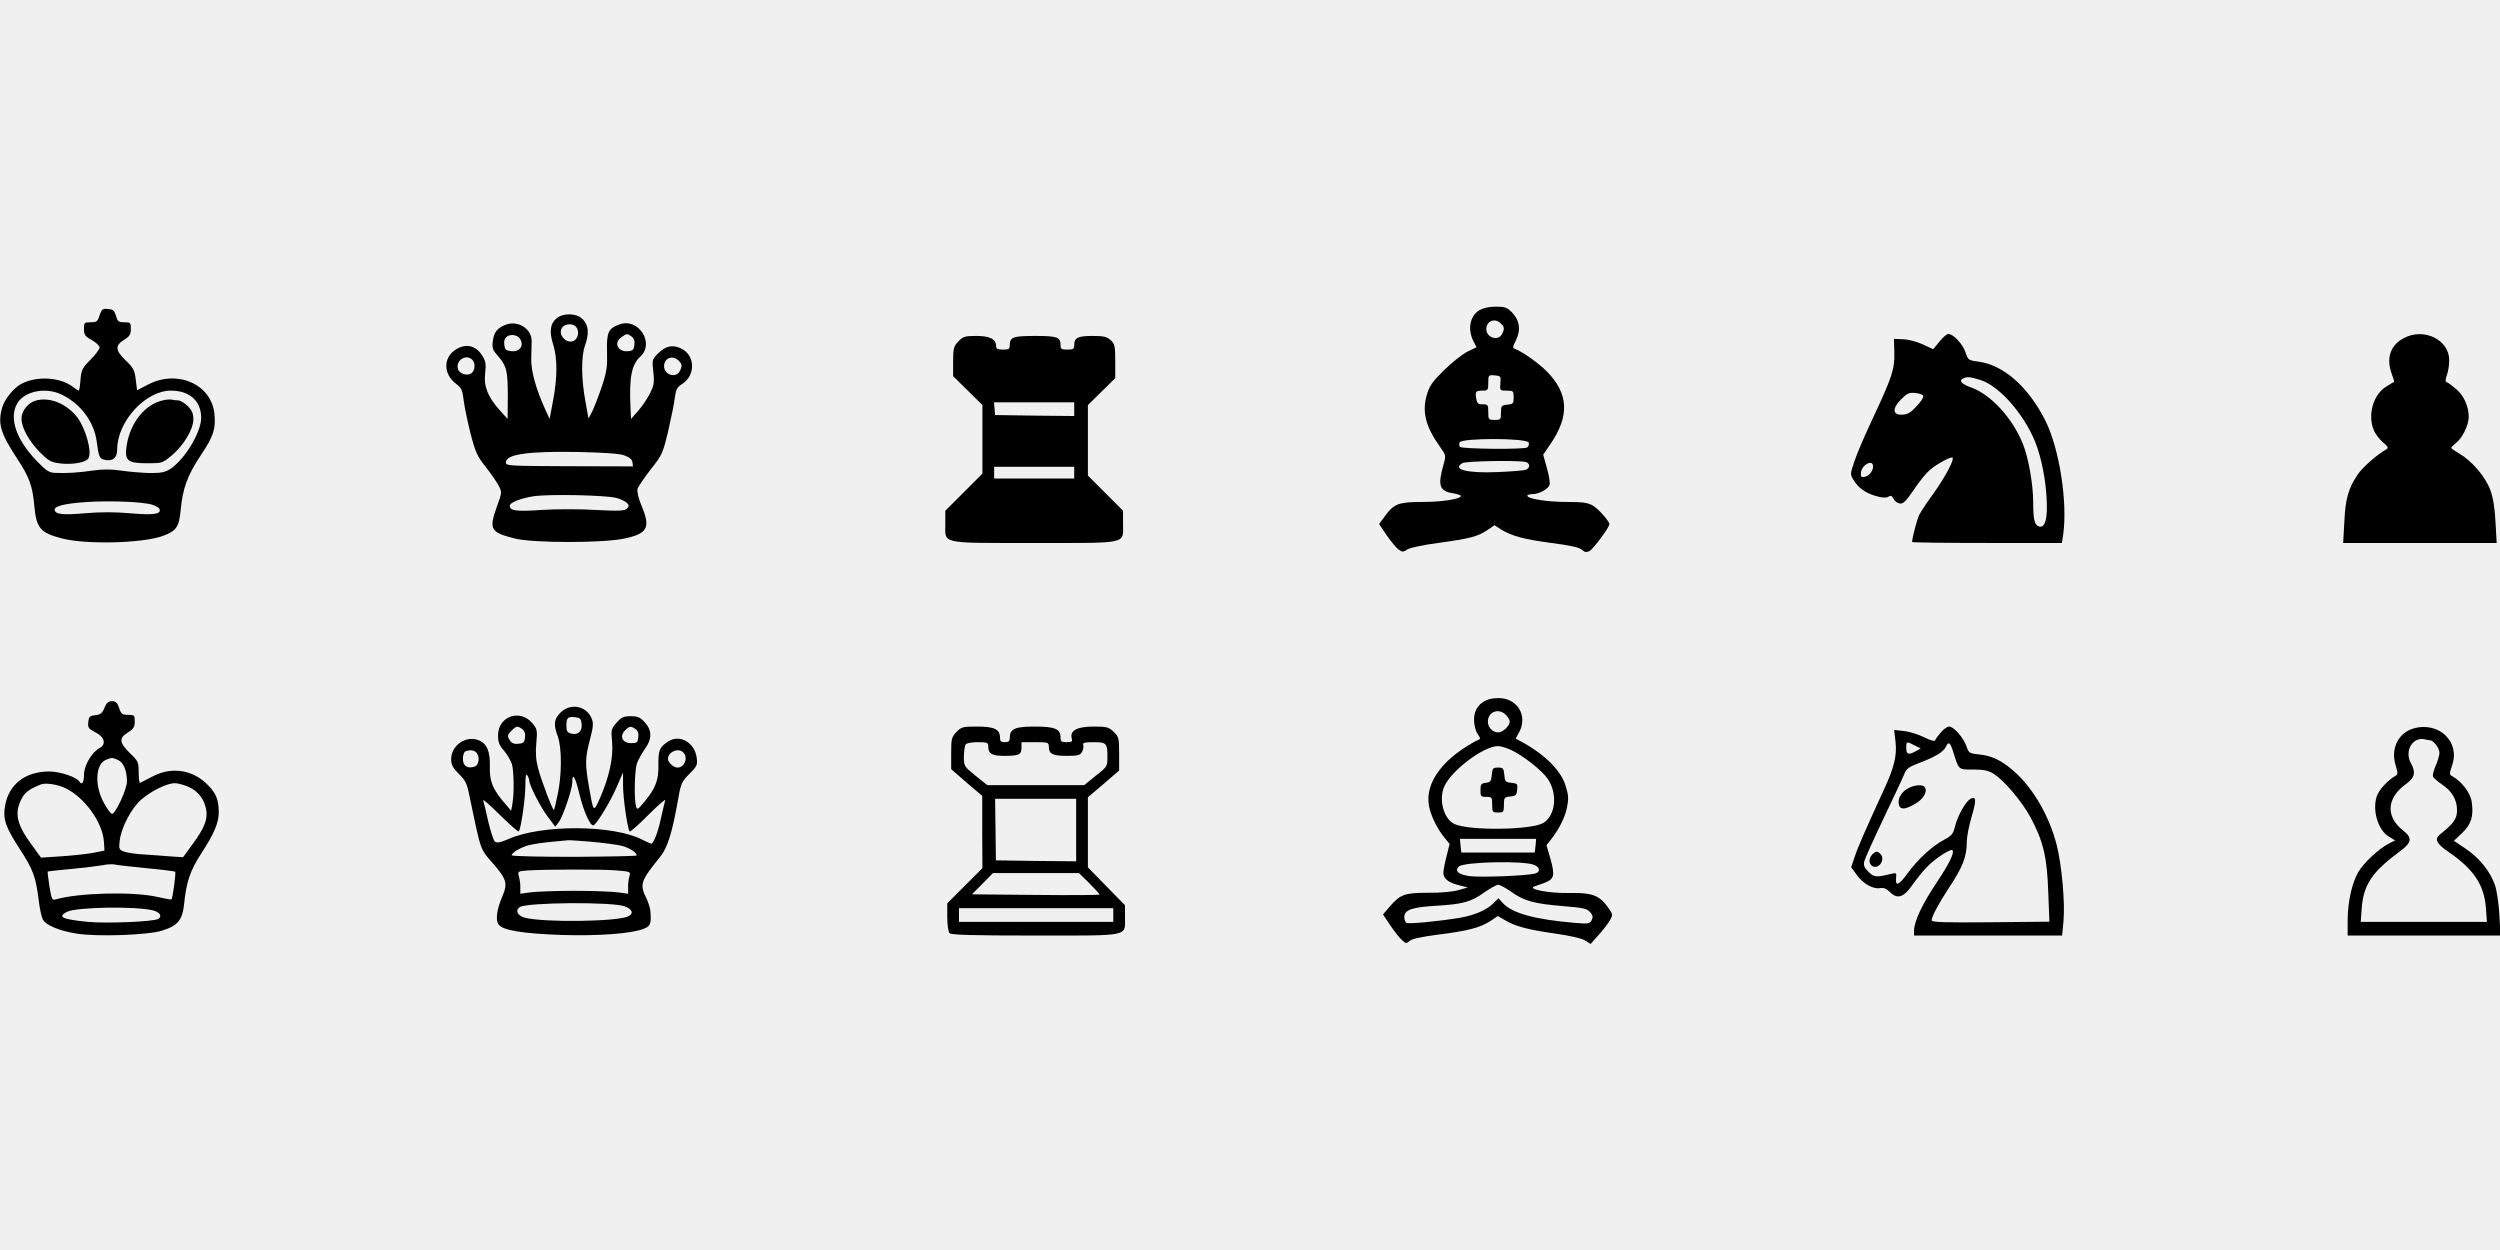
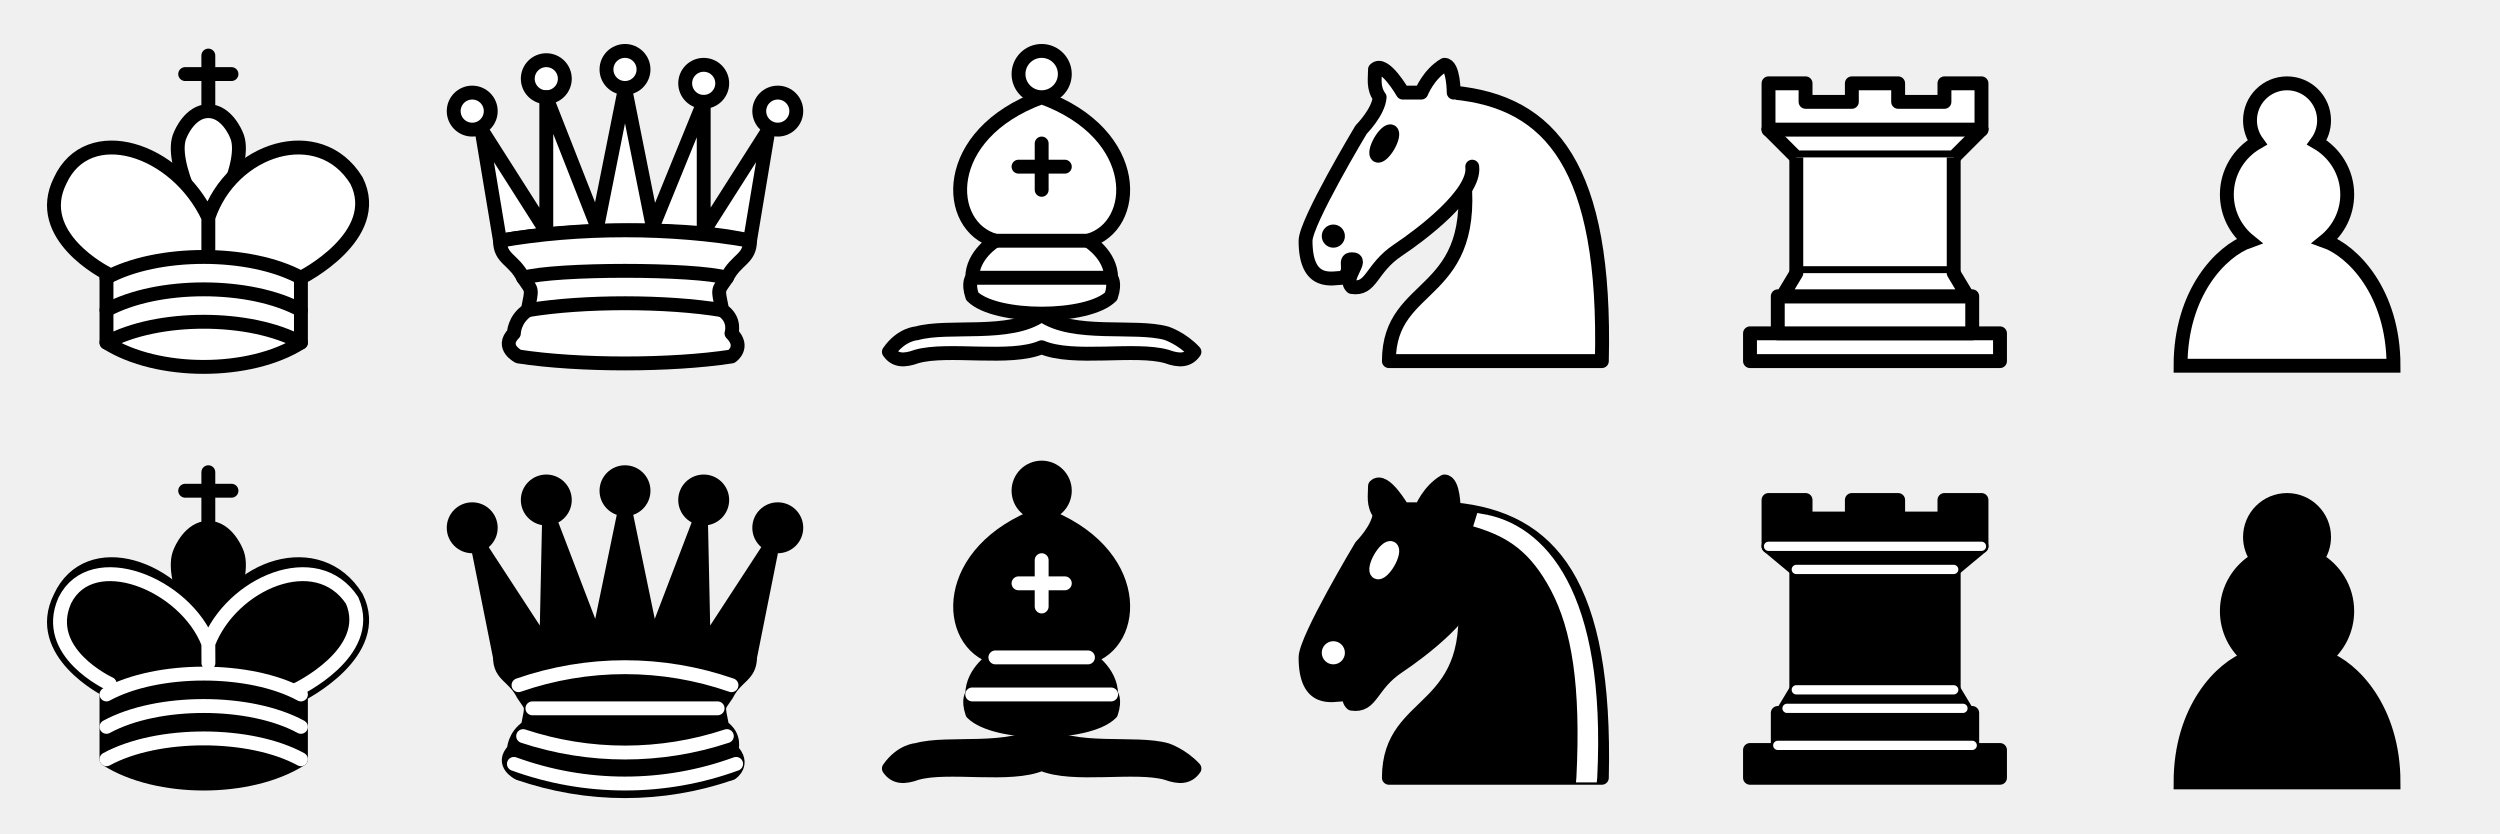
- <svg xmlns="http://www.w3.org/2000/svg" version="1.0" width="1280pt" height="640pt" viewBox="0 0 1280 640" preserveAspectRatio="xMidYMid meet">
-   <g transform="translate(0,640) scale(0.1,-0.1)" fill="#000000" stroke="none">
-     <path d="M7573 4811 c-48 -30 -60 -99 -28 -160 l15 -29 -46 -22 c-25 -12 -78 -54 -119 -94 -62 -61 -75 -79 -90 -129 -25 -86 -6 -161 68 -265 30 -42 31 -44 18 -90 -31 -109 -22 -137 51 -148 21 -4 38 -10 38 -13 0 -16 -98 -31 -196 -31 -122 0 -147 -9 -192 -71 l-31 -42 39 -58 c22 -32 50 -65 61 -73 19 -13 24 -13 45 1 14 9 82 23 157 33 161 22 203 33 251 65 l38 26 32 -21 c57 -35 117 -51 259 -70 95 -12 144 -23 157 -35 14 -13 23 -14 39 -6 19 11 101 121 101 137 0 15 -54 77 -84 95 -25 15 -50 19 -133 19 -101 0 -203 16 -203 32 0 4 11 8 25 8 35 0 82 26 89 48 3 9 -3 48 -14 86 l-19 68 39 57 c97 143 91 257 -21 370 -42 42 -125 101 -161 114 -15 5 -14 9 4 46 26 52 18 103 -22 143 -24 24 -36 28 -82 28 -35 0 -64 -7 -85 -19z m111 -67 c19 -18 20 -28 6 -55 -20 -37 -80 -18 -80 26 0 42 44 59 74 29z m-2 -306 c-3 -37 -3 -38 32 -38 34 0 36 -2 36 -34 0 -32 -3 -35 -32 -38 -31 -3 -33 -6 -33 -41 0 -35 -2 -37 -32 -37 -32 0 -33 2 -33 40 0 37 -2 40 -29 40 -24 0 -29 5 -33 30 -5 36 -3 40 34 40 26 0 28 3 28 41 0 39 1 40 33 37 31 -3 32 -5 29 -40z m145 -304 c3 -9 0 -20 -8 -25 -16 -11 -334 -8 -344 3 -4 4 -5 14 -2 23 10 23 345 23 354 -1z m-13 -100 c21 -8 20 -30 -1 -39 -10 -4 -75 -9 -144 -12 -157 -7 -238 14 -181 46 18 11 300 15 326 5z" />
-     <path d="M510 4786 c-10 -32 -15 -36 -46 -36 -32 0 -34 -2 -34 -34 0 -30 5 -38 40 -57 22 -13 40 -30 40 -38 0 -8 -21 -37 -47 -63 -42 -42 -47 -53 -51 -103 -2 -30 -6 -55 -9 -55 -2 0 -17 9 -32 21 -65 48 -183 55 -261 14 -40 -21 -87 -79 -99 -122 -23 -82 -9 -130 76 -260 63 -95 80 -141 89 -246 10 -110 31 -135 138 -163 123 -33 410 -26 517 11 72 26 86 46 94 134 11 112 34 176 103 280 66 99 77 134 70 212 -15 151 -189 228 -338 151 l-58 -30 -7 55 c-6 48 -12 60 -51 97 -54 52 -56 77 -9 106 29 18 35 28 35 56 0 32 -2 34 -34 34 -29 0 -34 4 -42 33 -8 26 -15 33 -41 35 -28 3 -32 -1 -43 -32z m-195 -406 c98 -47 167 -140 180 -240 11 -80 14 -88 40 -94 41 -10 65 9 65 53 0 143 145 301 275 301 96 0 155 -53 155 -139 0 -73 -81 -209 -155 -260 -29 -19 -47 -23 -106 -23 -39 1 -104 6 -145 12 -52 8 -95 8 -147 1 -75 -11 -138 -15 -197 -12 -29 1 -45 12 -95 64 -104 109 -140 220 -96 293 38 62 145 83 226 44z m464 -564 c19 -6 36 -16 38 -23 9 -26 -32 -31 -150 -21 -80 7 -154 7 -234 0 -114 -10 -153 -5 -153 19 0 18 54 31 155 38 120 9 297 2 344 -13z" />
-     <path d="M183 4349 c-40 -12 -73 -53 -73 -92 0 -46 38 -116 95 -173 45 -45 56 -51 105 -57 61 -7 128 5 142 25 21 31 -12 152 -57 212 -55 70 -141 105 -212 85z" />
-     <path d="M833 4350 c-91 -21 -165 -113 -184 -228 -13 -81 3 -94 106 -94 74 0 77 1 123 39 62 52 112 135 112 186 0 29 -7 46 -29 68 -16 16 -38 29 -49 29 -11 0 -26 2 -34 4 -7 2 -28 0 -45 -4z" />
-     <path d="M2852 4772 c-35 -27 -41 -68 -20 -135 23 -73 22 -173 -1 -292 l-17 -90 -23 50 c-48 106 -73 198 -71 260 1 33 2 72 2 87 2 65 -72 111 -136 84 -42 -17 -57 -38 -63 -84 -4 -33 -1 -44 26 -74 45 -51 51 -77 51 -206 l-1 -117 -39 43 c-62 69 -84 123 -76 190 5 47 3 63 -14 90 -34 55 -87 66 -140 30 -62 -42 -59 -125 5 -173 28 -22 33 -33 39 -85 4 -32 20 -109 35 -169 25 -97 35 -118 79 -173 27 -35 57 -78 66 -96 16 -31 16 -35 -9 -103 -43 -120 -35 -134 90 -166 96 -24 454 -24 564 0 118 26 133 55 85 169 -15 36 -23 70 -20 84 3 12 34 57 67 100 59 74 62 81 90 196 15 66 31 143 34 172 6 43 12 54 39 71 69 45 65 147 -7 181 -44 21 -80 13 -119 -27 -29 -29 -30 -32 -23 -93 6 -56 3 -70 -18 -112 -14 -27 -41 -67 -61 -89 l-35 -40 -3 60 c-7 155 6 218 50 259 75 67 -7 198 -103 166 -60 -20 -70 -41 -67 -141 2 -77 -1 -101 -27 -179 -17 -50 -39 -107 -49 -127 l-19 -36 -16 90 c-21 113 -22 227 -2 283 22 62 19 103 -10 134 -29 32 -96 36 -133 8z m96 -44 c17 -17 15 -53 -3 -68 -38 -31 -96 27 -65 65 15 18 51 20 68 3z m-286 -62 c23 -35 0 -68 -43 -64 -29 3 -34 7 -37 33 -3 19 2 33 14 42 19 14 54 8 66 -11z m572 11 c12 -9 17 -23 14 -42 -2 -24 -8 -31 -31 -33 -54 -6 -77 43 -35 72 27 19 30 19 52 3z m-816 -119 c17 -17 15 -53 -3 -68 -20 -17 -62 -5 -70 20 -14 44 41 80 73 48z m1056 -4 c19 -18 20 -28 6 -55 -20 -37 -80 -18 -80 26 0 42 44 59 74 29z m-279 -485 c28 -10 41 -21 43 -35 l3 -22 -325 1 c-310 1 -326 2 -326 19 0 42 109 58 365 54 135 -3 213 -8 240 -17z m-41 -218 c21 -5 46 -17 55 -25 13 -14 13 -18 1 -30 -13 -12 -40 -13 -160 -7 -80 5 -205 5 -279 0 -131 -9 -161 -4 -161 22 0 16 57 38 121 48 76 12 367 6 423 -8z" />
-     <path d="M9930 4651 l-32 -39 -54 25 c-30 14 -76 26 -101 26 l-46 2 2 -70 c2 -84 -10 -123 -109 -334 -40 -85 -83 -184 -95 -222 -22 -65 -23 -68 -5 -96 25 -42 62 -68 116 -83 32 -9 51 -10 63 -3 12 8 18 5 26 -11 6 -12 20 -22 32 -24 17 -3 32 12 72 71 27 41 64 86 82 101 36 31 109 70 116 63 10 -10 -38 -100 -95 -180 -33 -45 -66 -95 -75 -112 -12 -24 -37 -120 -37 -140 0 -3 173 -5 384 -5 l383 0 7 46 c22 167 -20 436 -91 579 -88 175 -216 288 -347 304 -47 6 -50 8 -63 48 -14 42 -62 93 -88 93 -8 0 -28 -18 -45 -39z m208 -196 c104 -31 244 -197 294 -350 30 -91 48 -205 48 -304 0 -72 -15 -106 -42 -96 -21 8 -28 36 -28 121 0 94 -24 231 -54 304 -54 132 -164 251 -266 287 -48 17 -63 36 -37 46 20 9 31 8 85 -8z m-291 -82 c3 -7 -13 -31 -34 -53 -29 -32 -46 -42 -73 -43 -51 -3 -53 32 -6 79 30 30 41 35 72 32 21 -2 39 -8 41 -15z m-257 -361 c0 -25 -21 -50 -45 -54 -16 -2 -19 2 -17 22 4 41 62 71 62 32z" />
-     <path d="M12308 4669 c-68 -35 -91 -101 -64 -178 9 -24 15 -45 14 -46 -2 -1 -20 -11 -40 -24 -67 -40 -97 -146 -64 -224 7 -18 28 -45 46 -61 26 -22 30 -29 19 -36 -50 -28 -122 -92 -148 -130 -47 -70 -63 -125 -68 -242 l-6 -108 393 0 393 0 -6 108 c-4 73 -12 125 -27 164 -25 67 -93 147 -156 184 -24 14 -44 28 -44 31 0 3 12 14 26 26 31 24 63 90 64 131 0 53 -23 106 -60 140 -21 18 -43 35 -50 38 -11 3 -11 11 -2 38 7 18 12 52 12 76 0 104 -129 168 -232 113z" />
-     <path d="M4907 4652 c-24 -25 -27 -35 -27 -103 l0 -75 75 -74 75 -74 0 -176 0 -175 -95 -95 -95 -95 0 -66 c0 -106 -33 -99 457 -99 487 0 453 -8 453 101 l0 64 -90 90 -90 90 0 180 0 181 70 69 70 69 0 86 c0 77 -2 89 -23 108 -19 18 -35 22 -93 22 -75 0 -94 -9 -94 -47 0 -20 -5 -23 -35 -23 -30 0 -35 3 -35 23 0 41 -17 47 -130 47 -113 0 -130 -6 -130 -47 0 -20 -5 -23 -35 -23 -27 0 -35 4 -35 18 0 36 -32 52 -101 52 -58 0 -68 -3 -92 -28z m593 -347 l0 -35 -202 2 -203 3 -3 33 -3 32 205 0 206 0 0 -35z m0 -325 l0 -30 -205 0 -205 0 0 30 0 30 205 0 205 0 0 -30z" />
-     <path d="M7624 2820 c-49 -15 -77 -53 -77 -104 0 -25 7 -56 17 -71 10 -15 16 -27 14 -28 -183 -91 -283 -220 -262 -341 8 -49 43 -121 80 -165 l26 -32 -16 -64 c-9 -35 -16 -73 -16 -84 0 -29 26 -50 78 -63 l47 -12 -50 -14 c-29 -8 -93 -14 -154 -13 -119 0 -141 -8 -195 -70 l-35 -41 38 -57 c21 -31 48 -65 60 -75 19 -18 22 -18 39 -3 11 10 61 21 147 32 152 19 215 36 267 70 l37 25 36 -21 c53 -32 118 -49 258 -69 78 -11 138 -25 154 -36 l27 -17 40 45 c23 25 49 59 58 75 17 30 17 31 -11 70 -43 59 -81 73 -193 71 -100 -3 -220 19 -183 33 11 4 35 13 53 19 50 19 54 37 31 120 l-21 73 21 26 c43 55 73 114 84 166 9 46 8 63 -7 112 -27 86 -120 173 -254 240 -2 1 3 12 11 25 50 80 8 172 -84 183 -19 2 -48 0 -65 -5z m86 -80 c11 -11 20 -27 20 -35 0 -21 -36 -55 -58 -55 -30 0 -54 25 -54 55 0 51 55 72 92 35z m25 -179 c63 -29 162 -107 191 -151 50 -76 38 -187 -25 -224 -63 -36 -378 -40 -454 -5 -56 26 -83 128 -51 195 39 83 202 204 273 204 14 0 44 -9 66 -19z m127 -491 l-4 -35 -188 0 -188 0 -4 35 -3 35 195 0 195 0 -3 -35z m-3 -100 c28 -14 27 -36 -1 -43 -44 -11 -275 -20 -332 -13 -58 8 -80 26 -57 49 25 25 345 32 390 7z m-123 -135 c67 -48 118 -62 264 -74 108 -9 127 -13 142 -32 14 -16 15 -25 7 -41 -10 -18 -17 -19 -87 -13 -202 17 -319 49 -366 100 l-24 26 -26 -26 c-34 -34 -96 -61 -171 -74 -108 -18 -263 -33 -274 -26 -6 3 -11 17 -11 31 0 36 43 50 170 57 131 8 171 19 240 68 30 21 62 39 71 39 8 0 38 -16 65 -35z" />
-     <path d="M7638 2433 c-3 -33 -7 -38 -30 -41 -25 -3 -28 -8 -28 -38 0 -31 2 -34 30 -34 28 0 30 -2 30 -40 0 -38 2 -40 30 -40 28 0 30 2 30 39 0 37 2 40 33 43 28 3 32 7 35 35 3 29 1 32 -30 35 -30 3 -33 6 -36 41 -3 33 -6 37 -32 37 -26 0 -29 -4 -32 -37z" />
-     <path d="M535 2776 c-12 -28 -21 -35 -47 -38 -29 -3 -33 -7 -36 -35 -3 -29 1 -34 37 -53 47 -23 56 -61 21 -80 -40 -21 -80 -90 -80 -137 0 -40 -11 -55 -24 -34 -15 23 -99 51 -155 51 -122 0 -207 -67 -225 -176 -12 -67 2 -108 74 -219 70 -108 84 -145 99 -271 5 -39 14 -80 20 -91 15 -30 85 -59 173 -73 105 -17 363 -8 437 15 82 25 106 55 114 140 11 109 32 171 86 253 67 103 91 158 91 214 0 60 -13 95 -53 136 -77 81 -187 99 -287 46 -30 -16 -58 -30 -62 -32 -5 -2 -8 22 -8 53 0 53 -2 58 -45 99 -55 54 -57 77 -10 106 29 18 35 28 35 56 0 32 -2 34 -34 34 -30 0 -36 4 -46 35 -9 27 -17 35 -36 35 -19 0 -29 -8 -39 -34z m69 -267 c29 -13 46 -55 46 -110 0 -38 -55 -159 -75 -166 -6 -2 -25 23 -43 56 -49 90 -44 199 11 221 30 12 32 12 61 -1z m-270 -144 c99 -47 192 -176 198 -275 l3 -45 -55 -11 c-30 -6 -103 -14 -162 -18 l-108 -7 -46 63 c-78 106 -92 164 -54 237 17 34 38 50 100 75 24 9 84 0 124 -19z m632 6 c49 -22 81 -64 90 -118 8 -49 -10 -94 -72 -178 l-47 -64 -61 4 c-34 3 -95 7 -137 10 -42 2 -89 9 -104 15 -26 10 -27 14 -22 56 7 65 60 167 110 210 52 45 132 84 172 84 17 0 48 -9 71 -19z m-218 -416 c79 -7 146 -16 149 -18 5 -5 -13 -136 -19 -142 -2 -2 -34 4 -73 13 -123 28 -403 21 -520 -13 -18 -6 -21 1 -32 67 -6 40 -10 74 -9 76 2 1 57 7 122 13 65 6 137 15 159 19 22 5 49 6 60 4 11 -3 85 -11 163 -19z m35 -216 c36 -9 49 -31 27 -44 -23 -14 -265 -24 -359 -15 -133 13 -158 25 -109 51 46 25 351 30 441 8z" />
-     <path d="M2869 2751 c-33 -34 -36 -60 -13 -122 21 -57 21 -198 -1 -298 -8 -41 -17 -76 -19 -78 -5 -5 -65 151 -81 214 -11 41 -14 79 -9 129 6 65 4 72 -20 101 -63 75 -176 36 -176 -62 0 -35 6 -51 31 -79 16 -19 34 -50 40 -68 10 -37 12 -144 3 -201 l-7 -38 -28 33 c-66 75 -83 117 -81 191 2 80 -14 119 -57 137 -65 26 -141 -26 -141 -97 0 -28 8 -44 39 -75 32 -31 42 -51 51 -96 6 -31 23 -110 37 -176 24 -107 31 -122 68 -165 91 -102 97 -121 66 -193 -28 -65 -35 -119 -18 -142 21 -29 123 -46 322 -53 190 -6 361 7 422 32 34 14 38 25 33 90 -1 16 -11 46 -21 67 -35 69 -28 89 67 206 43 52 65 124 99 316 11 63 17 76 55 114 39 39 42 45 37 83 -10 77 -87 121 -145 83 -45 -29 -52 -45 -51 -120 2 -79 -15 -121 -74 -192 -33 -39 -35 -40 -41 -19 -10 38 -7 182 5 218 7 19 25 52 40 73 38 52 38 96 1 137 -24 26 -36 32 -72 32 -37 0 -48 -5 -73 -33 -28 -32 -29 -36 -23 -100 7 -78 -15 -179 -62 -286 -34 -76 -33 -76 -57 60 -20 116 -19 147 6 241 17 65 18 83 8 107 -27 65 -109 80 -160 29z m109 -57 c4 -38 -18 -59 -53 -50 -20 5 -25 12 -25 40 0 41 7 48 45 44 25 -3 30 -8 33 -34z m-304 -27 c12 -9 17 -23 14 -42 -2 -25 -8 -31 -33 -33 -19 -3 -33 2 -42 14 -17 24 -17 30 7 54 24 24 30 24 54 7z m580 0 c12 -9 17 -23 14 -42 -3 -27 -7 -30 -37 -30 -44 0 -61 35 -31 65 23 23 30 24 54 7z m-816 -119 c20 -20 15 -66 -8 -73 -37 -12 -60 3 -60 40 0 18 6 36 13 38 22 9 43 7 55 -5z m1060 0 c27 -27 7 -78 -29 -78 -21 0 -49 26 -49 45 0 35 53 58 78 33z m-788 -145 c0 -24 60 -140 97 -188 l36 -48 18 24 c21 27 69 168 69 203 0 54 15 30 36 -57 22 -92 58 -172 74 -162 19 12 83 118 115 190 l35 80 0 -65 c0 -68 23 -226 34 -237 3 -3 47 35 97 86 50 50 88 83 85 74 -3 -10 -13 -52 -22 -93 -15 -71 -38 -130 -50 -130 -2 0 -23 10 -46 21 -150 77 -516 78 -685 3 -41 -18 -59 -21 -69 -13 -7 5 -22 52 -34 102 -11 51 -23 99 -26 109 -3 9 36 -25 86 -75 50 -49 93 -87 96 -84 11 11 34 169 34 237 0 46 3 61 10 50 5 -8 10 -21 10 -27z m320 -313 c63 -6 133 -15 155 -21 38 -10 75 -34 75 -49 0 -3 -144 -6 -320 -7 -176 0 -320 3 -320 8 0 13 43 39 85 51 22 6 76 14 120 18 44 4 82 8 85 8 3 1 57 -3 120 -8z m132 -147 c67 -6 68 -6 60 -32 -4 -14 -7 -40 -6 -56 l0 -31 -50 7 c-28 4 -130 8 -226 8 -96 0 -198 -4 -226 -8 l-50 -7 0 31 c1 16 -3 42 -7 57 -7 26 -6 27 40 31 86 6 397 7 465 0z m35 -183 c40 -14 49 -36 21 -51 -52 -28 -429 -33 -530 -8 -39 10 -52 39 -26 55 38 24 471 27 535 4z" />
-     <path d="M4897 2652 c-25 -26 -27 -35 -27 -109 l0 -81 79 -69 80 -68 0 -185 1 -185 -90 -90 -90 -90 0 -70 c0 -42 5 -76 12 -83 9 -9 120 -12 438 -12 493 0 460 -7 460 96 l0 59 -95 97 -95 97 0 179 0 180 80 68 80 69 0 86 c0 80 -2 87 -28 112 -25 24 -35 27 -103 27 -84 0 -122 -20 -112 -60 5 -17 1 -20 -26 -20 -26 0 -31 4 -31 23 0 45 -28 57 -132 57 -103 0 -128 -12 -128 -58 0 -17 -6 -22 -25 -22 -20 0 -25 5 -25 23 0 43 -29 57 -116 57 -75 0 -82 -2 -107 -28z m163 -75 c0 -36 19 -47 81 -47 76 0 89 6 89 41 l0 29 70 0 c66 0 70 -1 70 -23 0 -37 19 -47 92 -47 58 0 69 3 78 21 7 11 9 27 6 35 -4 11 7 14 53 14 67 0 71 -5 71 -78 0 -45 -2 -49 -60 -94 l-59 -48 -248 0 -248 0 -60 48 c-59 48 -60 50 -60 98 1 27 4 55 9 62 4 7 29 12 62 12 50 0 54 -2 54 -23z m450 -427 l0 -160 -206 2 -205 3 -2 158 -2 157 208 0 207 0 0 -160z m67 -272 c29 -29 53 -55 53 -58 0 -3 -147 -4 -327 -2 l-327 3 54 54 54 55 220 0 220 0 53 -52z m123 -163 l0 -35 -395 0 -395 0 0 35 0 35 395 0 395 0 0 -35z" />
-     <path d="M9937 2650 c-14 -16 -27 -34 -29 -40 -2 -7 -23 -2 -56 15 -28 14 -75 29 -103 32 l-51 6 7 -61 c8 -70 -6 -130 -59 -244 -94 -205 -135 -298 -150 -345 l-18 -53 29 -40 c32 -45 84 -74 120 -67 17 3 32 -3 49 -20 39 -39 71 -28 116 37 21 30 55 72 76 93 38 40 119 93 128 84 12 -12 -14 -66 -81 -167 -73 -108 -115 -199 -115 -245 l0 -25 379 0 379 0 7 73 c9 94 -9 289 -35 392 -38 147 -120 289 -217 375 -64 56 -114 81 -179 87 -50 5 -54 8 -65 40 -14 44 -66 103 -89 103 -10 0 -29 -13 -43 -30z m-135 -66 l32 -16 -25 -14 c-37 -21 -49 -17 -49 16 0 35 1 35 42 14z m198 -32 c30 -96 25 -92 103 -92 53 0 78 -5 103 -21 55 -34 146 -142 191 -225 65 -122 84 -203 90 -381 l6 -152 -302 -3 c-240 -2 -301 0 -301 10 0 19 37 88 89 167 70 105 91 159 91 235 0 25 11 82 24 126 26 87 25 109 -5 94 -25 -14 -65 -85 -79 -140 -10 -40 -17 -49 -57 -70 -61 -32 -138 -104 -188 -174 -43 -59 -62 -66 -57 -21 3 26 1 27 -25 21 -76 -19 -88 -18 -116 10 -22 21 -27 34 -22 53 3 15 48 114 99 221 51 107 99 209 106 227 10 26 23 36 67 53 88 33 133 59 145 85 14 31 23 25 38 -23z" />
-     <path d="M9763 2360 c-33 -20 -50 -57 -39 -85 8 -22 33 -19 83 10 41 25 63 61 48 84 -10 17 -57 13 -92 -9z" />
-     <path d="M9585 2024 c-22 -23 -15 -58 12 -62 30 -4 53 39 33 63 -16 19 -25 19 -45 -1z" />
-     <path d="M12356 2670 c-77 -23 -116 -103 -91 -186 13 -43 13 -49 -1 -57 -39 -22 -84 -71 -95 -104 -24 -72 7 -175 63 -207 l31 -19 -34 -17 c-51 -27 -126 -97 -154 -144 -33 -56 -55 -155 -55 -248 l0 -78 391 0 392 0 -6 103 c-3 56 -13 125 -22 153 -24 71 -79 140 -150 188 l-61 41 42 40 c47 45 60 87 49 160 -6 45 -51 104 -98 130 -17 9 -17 13 -2 57 42 121 -69 226 -199 188z m85 -60 c18 0 49 -40 49 -64 0 -13 -9 -43 -19 -66 -11 -24 -17 -49 -14 -56 2 -7 22 -24 44 -39 52 -34 79 -79 79 -133 0 -45 -17 -68 -88 -125 -29 -23 -17 -47 46 -90 129 -89 181 -168 190 -287 l5 -70 -323 0 -323 0 5 70 c9 121 54 187 198 293 58 43 62 67 15 104 -92 71 -86 168 14 239 44 32 51 59 26 104 -37 65 8 141 73 124 8 -2 18 -4 23 -4z" />
+ <svg xmlns="http://www.w3.org/2000/svg" version="1.1" width="270" height="90">
+   <g style="fill:none; fill-opacity:1; fill-rule:evenodd; stroke:#000000; stroke-width:1.5; stroke-linecap:round;stroke-linejoin:round;stroke-miterlimit:4; stroke-dasharray:none; stroke-opacity:1;" transform="translate(0,0)">
+     <path d="M 22.5,11.63 L 22.5,6" style="fill:none; stroke:#000000; stroke-linejoin:miter;" />
+     <path d="M 20,8 L 25,8" style="fill:none; stroke:#000000; stroke-linejoin:miter;" />
+     <path d="M 22.5,25 C 22.5,25 27,17.5 25.5,14.5 C 25.5,14.5 24.5,12 22.5,12 C 20.5,12 19.5,14.5 19.5,14.5 C 18,17.5 22.5,25 22.5,25" style="fill:#ffffff; stroke:#000000; stroke-linecap:butt; stroke-linejoin:miter;" />
+     <path d="M 11.5,37 C 17,40.5 27,40.5 32.5,37 L 32.5,30 C 32.5,30 41.5,25.5 38.5,19.5 C 34.5,13 25,16 22.5,23.5 L 22.5,27 L 22.5,23.5 C 19,16 9.5,13 6.5,19.5 C 3.5,25.5 11.5,29.5 11.5,29.5 L 11.5,37 z " style="fill:#ffffff; stroke:#000000;" />
+     <path d="M 11.5,30 C 17,27 27,27 32.5,30" style="fill:none; stroke:#000000;" />
+     <path d="M 11.5,33.5 C 17,30.5 27,30.5 32.5,33.5" style="fill:none; stroke:#000000;" />
+     <path d="M 11.5,37 C 17,34 27,34 32.5,37" style="fill:none; stroke:#000000;" />
+   </g>
+   <g style="opacity:1; fill:#ffffff; fill-opacity:1; fill-rule:evenodd; stroke:#000000; stroke-width:1.5; stroke-linecap:round;stroke-linejoin:round;stroke-miterlimit:4; stroke-dasharray:none; stroke-opacity:1;" transform="translate(45,0)">
+     <path d="M 9 13 A 2 2 0 1 1  5,13 A 2 2 0 1 1  9 13 z" transform="translate(-1,-1)" />
+     <path d="M 9 13 A 2 2 0 1 1  5,13 A 2 2 0 1 1  9 13 z" transform="translate(15.5,-5.5)" />
+     <path d="M 9 13 A 2 2 0 1 1  5,13 A 2 2 0 1 1  9 13 z" transform="translate(32,-1)" />
+     <path d="M 9 13 A 2 2 0 1 1  5,13 A 2 2 0 1 1  9 13 z" transform="translate(7,-4.5)" />
+     <path d="M 9 13 A 2 2 0 1 1  5,13 A 2 2 0 1 1  9 13 z" transform="translate(24,-4)" />
+     <path d="M 9,26 C 17.5,24.5 30,24.5 36,26 L 38,14 L 31,25 L 31,11 L 25.5,24.5 L 22.5,9.5 L 19.5,24.5 L 14,10.5 L 14,25 L 7,14 L 9,26 z " style="stroke-linecap:butt;" />
+     <path d="M 9,26 C 9,28 10.5,28 11.5,30 C 12.5,31.5 12.5,31 12,33.5 C 10.5,34.5 10.5,36 10.5,36 C 9,37.5 11,38.5 11,38.5 C 17.5,39.5 27.5,39.5 34,38.5 C 34,38.5 35.5,37.5 34,36 C 34,36 34.5,34.5 33,33.5 C 32.5,31 32.5,31.5 33.5,30 C 34.5,28 36,28 36,26 C 27.5,24.5 17.5,24.5 9,26 z " style="stroke-linecap:butt;" />
+     <path d="M 11.5,30 C 15,29 30,29 33.5,30" style="fill:none;" />
+     <path d="M 12,33.5 C 18,32.5 27,32.5 33,33.5" style="fill:none;" />
+   </g>
+   <g style="opacity:1; fill:none; fill-rule:evenodd; fill-opacity:1; stroke:#000000; stroke-width:1.5; stroke-linecap:round; stroke-linejoin:round; stroke-miterlimit:4; stroke-dasharray:none; stroke-opacity:1;" transform="translate(90,0)">
+     <g style="fill:#ffffff; stroke:#000000; stroke-linecap:butt;">
+       <path d="M 9,36 C 12.39,35.03 19.11,36.43 22.5,34 C 25.89,36.43 32.61,35.03 36,36 C 36,36 37.65,36.54 39,38 C 38.32,38.97 37.35,38.99 36,38.5 C 32.61,37.53 25.89,38.96 22.5,37.5 C 19.11,38.96 12.39,37.53 9,38.5 C 7.646,38.99 6.677,38.97 6,38 C 7.354,36.06 9,36 9,36 z" />
+       <path d="M 15,32 C 17.5,34.5 27.5,34.5 30,32 C 30.5,30.5 30,30 30,30 C 30,27.5 27.5,26 27.5,26 C 33,24.5 33.5,14.5 22.5,10.5 C 11.5,14.5 12,24.5 17.5,26 C 17.5,26 15,27.5 15,30 C 15,30 14.5,30.5 15,32 z" />
+       <path d="M 25 8 A 2.5 2.5 0 1 1  20,8 A 2.5 2.5 0 1 1  25 8 z" />
+     </g>
+     <path d="M 17.5,26 L 27.5,26 M 15,30 L 30,30 M 22.5,15.5 L 22.5,20.5 M 20,18 L 25,18" style="fill:none; stroke:#000000; stroke-linejoin:miter;" />
+   </g>
+   <g style="opacity:1; fill:none; fill-opacity:1; fill-rule:evenodd; stroke:#000000; stroke-width:1.5; stroke-linecap:round;stroke-linejoin:round;stroke-miterlimit:4; stroke-dasharray:none; stroke-opacity:1;" transform="translate(135,0)">
+     <path d="M 22,10 C 32.5,11 38.5,18 38,39 L 15,39 C 15,30 25,32.5 23,18" style="fill:#ffffff; stroke:#000000;" />
+     <path d="M 24,18 C 24.38,20.91 18.45,25.37 16,27 C 13,29 13.18,31.34 11,31 C 9.958,30.06 12.41,27.96 11,28 C 10,28 11.19,29.23 10,30 C 9,30 5.997,31 6,26 C 6,24 12,14 12,14 C 12,14 13.89,12.1 14,10.5 C 13.27,9.506 13.5,8.5 13.5,7.5 C 14.5,6.5 16.5,10 16.5,10 L 18.5,10 C 18.5,10 19.28,8.008 21,7 C 22,7 22,10 22,10" style="fill:#ffffff; stroke:#000000;" />
+     <path d="M 9.5 25.5 A 0.5 0.5 0 1 1 8.5,25.5 A 0.5 0.5 0 1 1 9.5 25.5 z" style="fill:#000000; stroke:#000000;" />
+     <path d="M 15 15.5 A 0.5 1.5 0 1 1  14,15.5 A 0.5 1.5 0 1 1  15 15.5 z" transform="matrix(0.866,0.5,-0.5,0.866,9.693,-5.173)" style="fill:#000000; stroke:#000000;" />
+   </g>
+   <g style="opacity:1; fill:#ffffff; fill-opacity:1; fill-rule:evenodd; stroke:#000000; stroke-width:1.5; stroke-linecap:round;stroke-linejoin:round;stroke-miterlimit:4; stroke-dasharray:none; stroke-opacity:1;" transform="translate(180,0)">
+     <path d="M 9,39 L 36,39 L 36,36 L 9,36 L 9,39 z " style="stroke-linecap:butt;" />
+     <path d="M 12,36 L 12,32 L 33,32 L 33,36 L 12,36 z " style="stroke-linecap:butt;" />
+     <path d="M 11,14 L 11,9 L 15,9 L 15,11 L 20,11 L 20,9 L 25,9 L 25,11 L 30,11 L 30,9 L 34,9 L 34,14" style="stroke-linecap:butt;" />
+     <path d="M 34,14 L 31,17 L 14,17 L 11,14" />
+     <path d="M 31,17 L 31,29.5 L 14,29.5 L 14,17" style="stroke-linecap:butt; stroke-linejoin:miter;" />
+     <path d="M 31,29.5 L 32.5,32 L 12.5,32 L 14,29.5" />
+     <path d="M 11,14 L 34,14" style="fill:none; stroke:#000000; stroke-linejoin:miter;" />
+   </g>
+   <g transform="translate(225,0)">
+     <path d="M 22,9 C 19.79,9 18,10.79 18,13 C 18,13.89 18.29,14.71 18.78,15.38 C 16.83,16.5 15.5,18.59 15.5,21 C 15.5,23.03 16.44,24.84 17.91,26.03 C 14.91,27.09 10.5,31.58 10.5,39.5 L 33.5,39.5 C 33.5,31.58 29.09,27.09 26.09,26.03 C 27.56,24.84 28.5,23.03 28.5,21 C 28.5,18.59 27.17,16.5 25.22,15.38 C 25.71,14.71 26,13.89 26,13 C 26,10.79 24.21,9 22,9 z " style="opacity:1; fill:#ffffff; fill-opacity:1; fill-rule:nonzero; stroke:#000000; stroke-width:1.5; stroke-linecap:round; stroke-linejoin:miter; stroke-miterlimit:4; stroke-dasharray:none; stroke-opacity:1;" />
+   </g>
+   <g style="fill:none; fill-opacity:1; fill-rule:evenodd; stroke:#000000; stroke-width:1.5; stroke-linecap:round;stroke-linejoin:round;stroke-miterlimit:4; stroke-dasharray:none; stroke-opacity:1;" transform="translate(0,45)">
+     <path d="M 22.5,11.63 L 22.5,6" style="fill:none; stroke:#000000; stroke-linejoin:miter;" />
+     <path d="M 22.5,25 C 22.5,25 27,17.5 25.5,14.5 C 25.5,14.5 24.5,12 22.5,12 C 20.5,12 19.5,14.5 19.5,14.5 C 18,17.5 22.5,25 22.5,25" style="fill:#000000;fill-opacity:1; stroke-linecap:butt; stroke-linejoin:miter;" />
+     <path d="M 11.5,37 C 17,40.5 27,40.5 32.5,37 L 32.5,30 C 32.5,30 41.5,25.5 38.5,19.5 C 34.5,13 25,16 22.5,23.5 L 22.5,27 L 22.5,23.5 C 19,16 9.5,13 6.5,19.5 C 3.5,25.5 11.5,29.5 11.5,29.5 L 11.5,37 z " style="fill:#000000; stroke:#000000;" />
+     <path d="M 20,8 L 25,8" style="fill:none; stroke:#000000; stroke-linejoin:miter;" />
+     <path d="M 32,29.5 C 32,29.5 40.5,25.5 38.03,19.85 C 34.15,14 25,18 22.5,24.5 L 22.51,26.6 L 22.5,24.5 C 20,18 9.906,14 6.997,19.85 C 4.5,25.5 11.85,28.85 11.85,28.85" style="fill:none; stroke:#ffffff;" />
+     <path d="M 11.5,30 C 17,27 27,27 32.5,30 M 11.5,33.5 C 17,30.5 27,30.5 32.5,33.5 M 11.5,37 C 17,34 27,34 32.5,37" style="fill:none; stroke:#ffffff;" />
+   </g>
+   <g style="opacity:1; fill:000000; fill-opacity:1; fill-rule:evenodd; stroke:#000000; stroke-width:1.5; stroke-linecap:round;stroke-linejoin:round;stroke-miterlimit:4; stroke-dasharray:none; stroke-opacity:1;" transform="translate(45,45)">
+     <g style="fill:#000000; stroke:none;">
+       <circle cx="6" cy="12" r="2.75" />
+       <circle cx="14" cy="9" r="2.75" />
+       <circle cx="22.5" cy="8" r="2.75" />
+       <circle cx="31" cy="9" r="2.75" />
+       <circle cx="39" cy="12" r="2.75" />
+     </g>
+     <path d="M 9,26 C 17.5,24.5 30,24.5 36,26 L 38.5,13.5 L 31,25 L 30.7,10.9 L 25.5,24.5 L 22.5,10 L 19.5,24.5 L 14.3,10.9 L 14,25 L 6.5,13.5 L 9,26 z" style="stroke-linecap:butt; stroke:#000000;" />
+     <path d="M 9,26 C 9,28 10.5,28 11.5,30 C 12.5,31.5 12.5,31 12,33.5 C 10.5,34.5 10.5,36 10.5,36 C 9,37.5 11,38.5 11,38.5 C 17.5,39.5 27.5,39.5 34,38.5 C 34,38.5 35.5,37.5 34,36 C 34,36 34.5,34.5 33,33.5 C 32.5,31 32.5,31.5 33.5,30 C 34.5,28 36,28 36,26 C 27.5,24.5 17.5,24.5 9,26 z" style="stroke-linecap:butt;" />
+     <path d="M 11,38.5 A 35,35 1 0 0 34,38.5" style="fill:none; stroke:#000000; stroke-linecap:butt;" />
+     <path d="M 11,29 A 35,35 1 0 1 34,29" style="fill:none; stroke:#ffffff;" />
+     <path d="M 12.5,31.5 L 32.5,31.5" style="fill:none; stroke:#ffffff;" />
+     <path d="M 11.5,34.5 A 35,35 1 0 0 33.5,34.5" style="fill:none; stroke:#ffffff;" />
+     <path d="M 10.5,37.5 A 35,35 1 0 0 34.5,37.5" style="fill:none; stroke:#ffffff;" />
+   </g>
+   <g style="opacity:1; fill:none; fill-rule:evenodd; fill-opacity:1; stroke:#000000; stroke-width:1.5; stroke-linecap:round; stroke-linejoin:round; stroke-miterlimit:4; stroke-dasharray:none; stroke-opacity:1;" transform="translate(90,45)">
+     <g style="fill:#000000; stroke:#000000; stroke-linecap:butt;">
+       <path d="M 9,36 C 12.39,35.03 19.11,36.43 22.5,34 C 25.89,36.43 32.61,35.03 36,36 C 36,36 37.65,36.54 39,38 C 38.32,38.97 37.35,38.99 36,38.5 C 32.61,37.53 25.89,38.96 22.5,37.5 C 19.11,38.96 12.39,37.53 9,38.5 C 7.646,38.99 6.677,38.97 6,38 C 7.354,36.06 9,36 9,36 z" />
+       <path d="M 15,32 C 17.5,34.5 27.5,34.5 30,32 C 30.5,30.5 30,30 30,30 C 30,27.5 27.5,26 27.5,26 C 33,24.5 33.5,14.5 22.5,10.5 C 11.5,14.5 12,24.5 17.5,26 C 17.5,26 15,27.5 15,30 C 15,30 14.5,30.5 15,32 z" />
+       <path d="M 25 8 A 2.5 2.5 0 1 1  20,8 A 2.5 2.5 0 1 1  25 8 z" />
+     </g>
+     <path d="M 17.5,26 L 27.5,26 M 15,30 L 30,30 M 22.5,15.5 L 22.5,20.5 M 20,18 L 25,18" style="fill:none; stroke:#ffffff; stroke-linejoin:miter;" />
+   </g>
+   <g style="opacity:1; fill:none; fill-opacity:1; fill-rule:evenodd; stroke:#000000; stroke-width:1.5; stroke-linecap:round;stroke-linejoin:round;stroke-miterlimit:4; stroke-dasharray:none; stroke-opacity:1;" transform="translate(135,45)">
+     <path d="M 22,10 C 32.5,11 38.5,18 38,39 L 15,39 C 15,30 25,32.5 23,18" style="fill:#000000; stroke:#000000;" />
+     <path d="M 24,18 C 24.38,20.91 18.45,25.37 16,27 C 13,29 13.18,31.34 11,31 C 9.958,30.06 12.41,27.96 11,28 C 10,28 11.19,29.23 10,30 C 9,30 5.997,31 6,26 C 6,24 12,14 12,14 C 12,14 13.89,12.1 14,10.5 C 13.27,9.506 13.5,8.5 13.5,7.5 C 14.5,6.5 16.5,10 16.5,10 L 18.5,10 C 18.5,10 19.28,8.008 21,7 C 22,7 22,10 22,10" style="fill:#000000; stroke:#000000;" />
+     <path d="M 9.5 25.5 A 0.5 0.5 0 1 1 8.5,25.5 A 0.5 0.5 0 1 1 9.5 25.5 z" style="fill:#ffffff; stroke:#ffffff;" />
+     <path d="M 15 15.5 A 0.5 1.5 0 1 1  14,15.5 A 0.5 1.5 0 1 1  15 15.5 z" transform="matrix(0.866,0.5,-0.5,0.866,9.693,-5.173)" style="fill:#ffffff; stroke:#ffffff;" />
+     <path d="M 24.55,10.4 L 24.1,11.85 L 24.6,12 C 27.75,13 30.25,14.49 32.5,18.75 C 34.75,23.01 35.75,29.06 35.25,39 L 35.2,39.5 L 37.45,39.5 L 37.5,39 C 38,28.94 36.62,22.15 34.25,17.66 C 31.88,13.17 28.46,11.02 25.06,10.5 L 24.55,10.4 z " style="fill:#ffffff; stroke:none;" />
+   </g>
+   <g style="opacity:1; fill:000000; fill-opacity:1; fill-rule:evenodd; stroke:#000000; stroke-width:1.5; stroke-linecap:round;stroke-linejoin:round;stroke-miterlimit:4; stroke-dasharray:none; stroke-opacity:1;" transform="translate(180,45)">
+     <path d="M 9,39 L 36,39 L 36,36 L 9,36 L 9,39 z " style="stroke-linecap:butt;" />
+     <path d="M 12.5,32 L 14,29.5 L 31,29.5 L 32.5,32 L 12.5,32 z " style="stroke-linecap:butt;" />
+     <path d="M 12,36 L 12,32 L 33,32 L 33,36 L 12,36 z " style="stroke-linecap:butt;" />
+     <path d="M 14,29.5 L 14,16.5 L 31,16.5 L 31,29.5 L 14,29.5 z " style="stroke-linecap:butt;stroke-linejoin:miter;" />
+     <path d="M 14,16.5 L 11,14 L 34,14 L 31,16.5 L 14,16.5 z " style="stroke-linecap:butt;" />
+     <path d="M 11,14 L 11,9 L 15,9 L 15,11 L 20,11 L 20,9 L 25,9 L 25,11 L 30,11 L 30,9 L 34,9 L 34,14 L 11,14 z " style="stroke-linecap:butt;" />
+     <path d="M 12,35.5 L 33,35.5 L 33,35.5" style="fill:none; stroke:#ffffff; stroke-width:1; stroke-linejoin:miter;" />
+     <path d="M 13,31.5 L 32,31.5" style="fill:none; stroke:#ffffff; stroke-width:1; stroke-linejoin:miter;" />
+     <path d="M 14,29.5 L 31,29.5" style="fill:none; stroke:#ffffff; stroke-width:1; stroke-linejoin:miter;" />
+     <path d="M 14,16.5 L 31,16.5" style="fill:none; stroke:#ffffff; stroke-width:1; stroke-linejoin:miter;" />
+     <path d="M 11,14 L 34,14" style="fill:none; stroke:#ffffff; stroke-width:1; stroke-linejoin:miter;" />
+   </g>
+   <g transform="translate(225,45)">
+     <path d="M 22,9 C 19.79,9 18,10.79 18,13 C 18,13.89 18.29,14.71 18.78,15.38 C 16.83,16.5 15.5,18.59 15.5,21 C 15.5,23.03 16.44,24.84 17.91,26.03 C 14.91,27.09 10.5,31.58 10.5,39.5 L 33.5,39.5 C 33.5,31.58 29.09,27.09 26.09,26.03 C 27.56,24.84 28.5,23.03 28.5,21 C 28.5,18.59 27.17,16.5 25.22,15.38 C 25.71,14.71 26,13.89 26,13 C 26,10.79 24.21,9 22,9 z " style="opacity:1; fill:#000000; fill-opacity:1; fill-rule:nonzero; stroke:#000000; stroke-width:1.5; stroke-linecap:round; stroke-linejoin:miter; stroke-miterlimit:4; stroke-dasharray:none; stroke-opacity:1;" />
  </g>
</svg>
